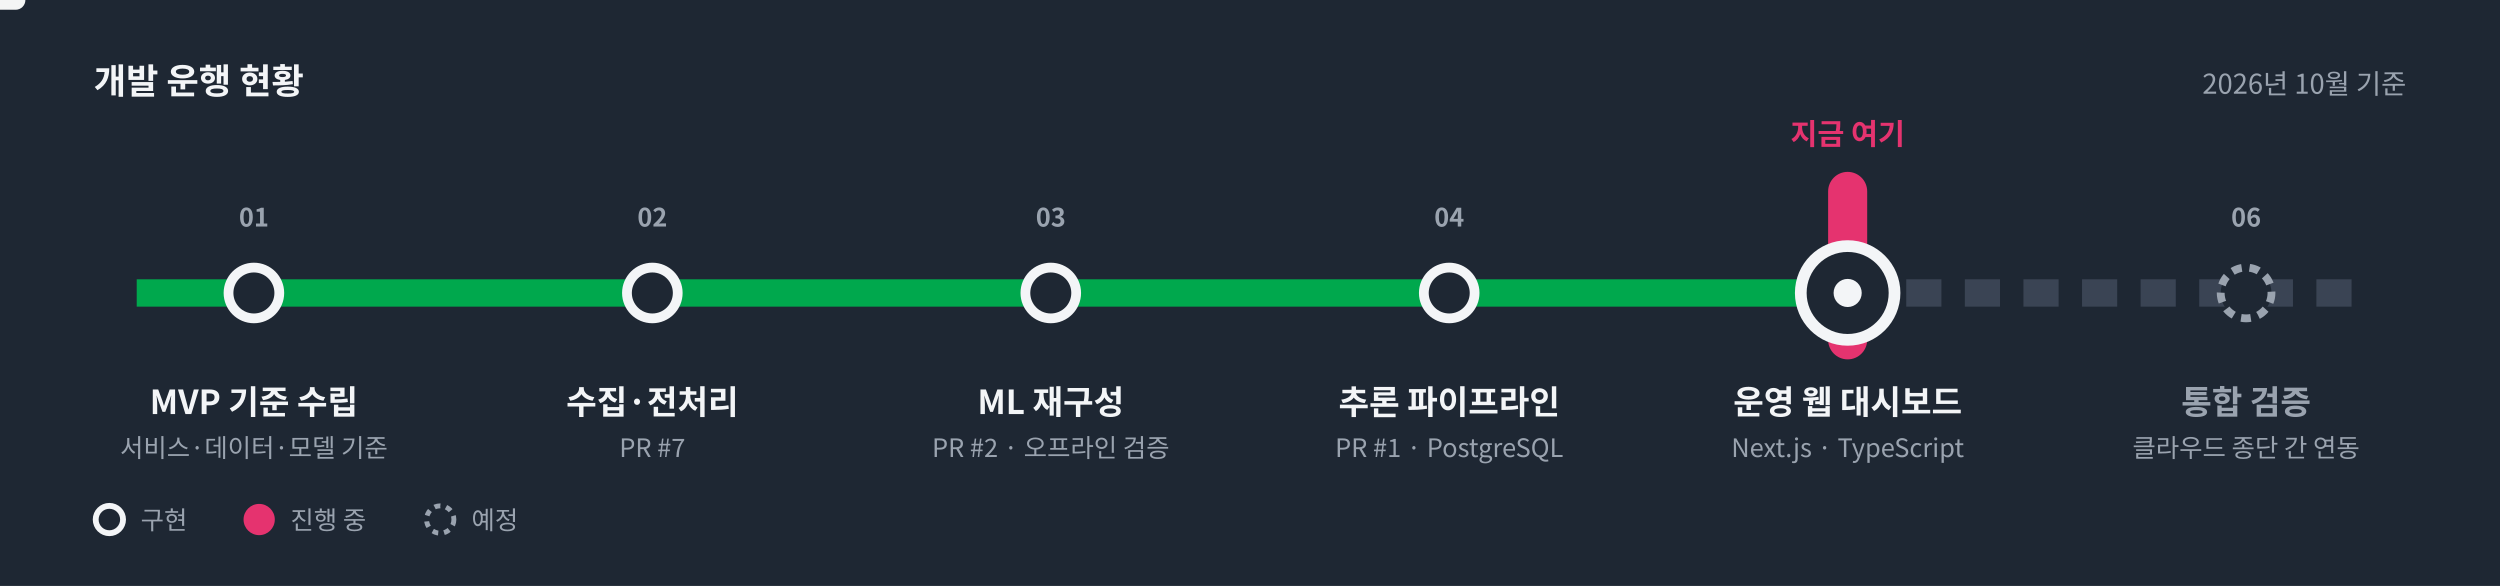
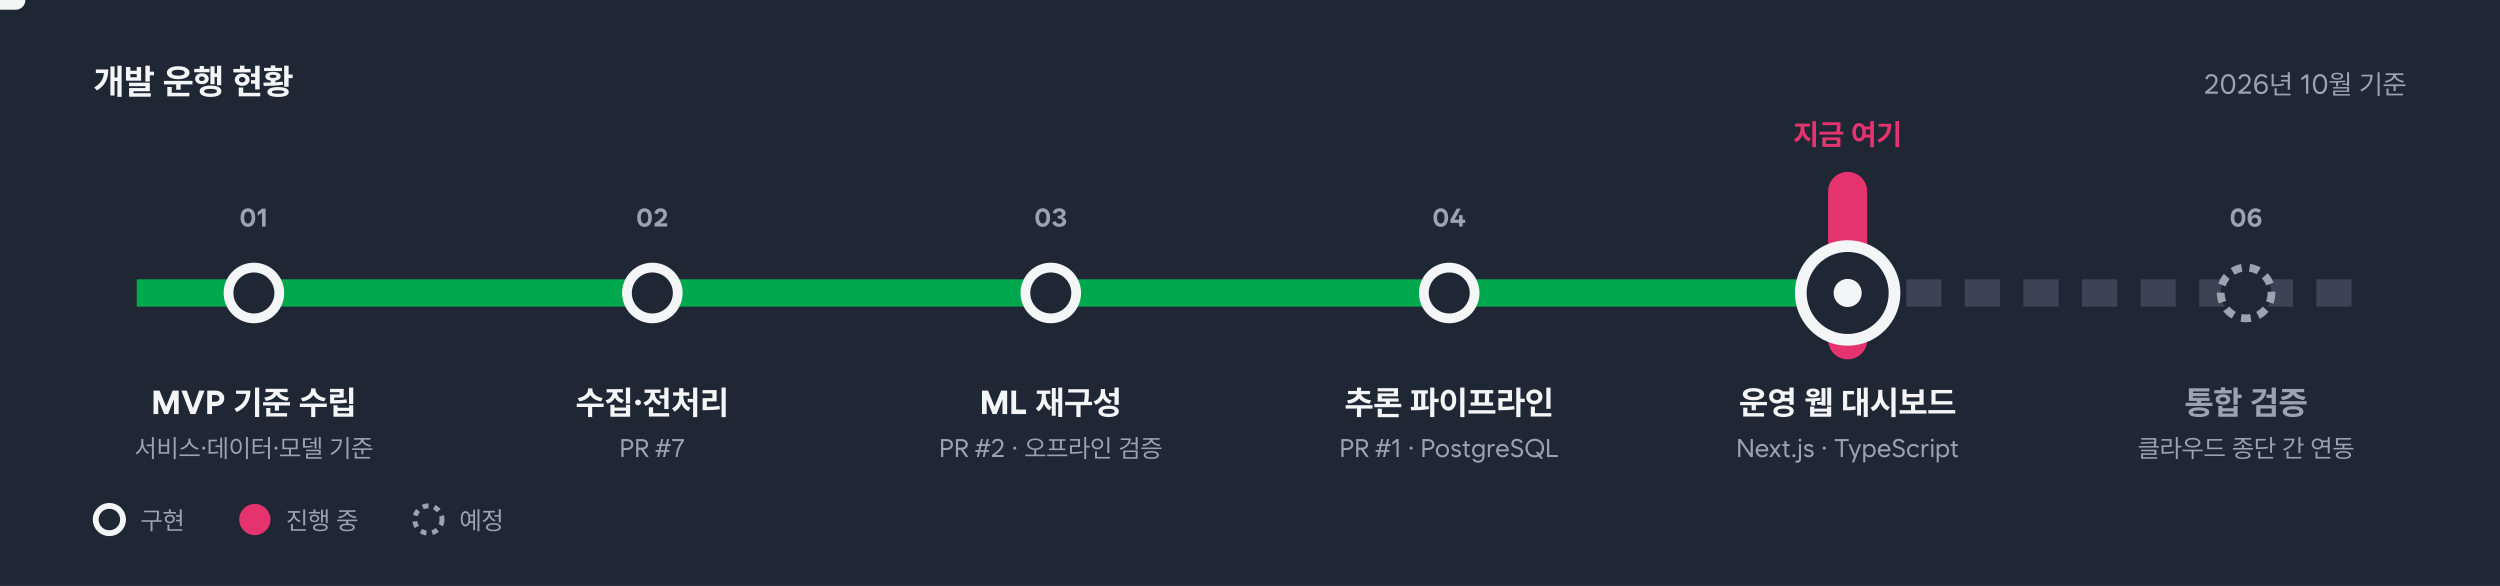
<svg xmlns="http://www.w3.org/2000/svg" width="1280" height="300" viewBox="0 0 1280 300" role="img" aria-label="개발 운행 현황: MVP 기준 수립(서비스·데이터·모델 기준), 수집·전처리(PR #7), ML 재구성(PR #2 · 오프라인 검증), 추론 파이프라인(PR #1 · PostgreSQL), 운영 웹 대시보드(Next.js · TypeScript), 통합 검증(클라우드 종단 간 연동)">
  <style>
    text { font-family: Pretendard, 'Pretendard Variable', 'Apple SD Gothic Neo', 'Malgun Gothic', 'Noto Sans KR', 'Noto Sans CJK KR', system-ui, sans-serif; }
    .b { font-weight: 700; }
    .xb { font-weight: 800; letter-spacing: -0.02em; }
    </style>
+   <defs>
+     <path id="gBd781" d="M1624 -1636H1378V-950H1212V-1590H970V104H1212V-742H1378V182H1624ZM846 -1414H122V-1206H592C559 -850 401 -586 30 -370L180 -192C694 -487 845 -901 846 -1414Z" />
+     <path id="gBd4877" d="M364 -1558H106V-760H988V-1558H732V-1340H364ZM364 -962V-1146H732V-962ZM1496 -1636H1238V-712H1496V-1074H1740V-1286H1496ZM1496 -642H286V-442H1242V-332H290V172H1552V-30H546V-146H1496Z" />
+     <path id="gBd7589" d="M1716 -750H54V-546H768V-232H1030V-546H1716ZM1534 -56H508V-394H248V152H1534ZM882 -1604C489 -1603 224 -1456 224 -1226C224 -994 489 -848 882 -848C1278 -848 1543 -994 1542 -1226C1543 -1456 1278 -1603 882 -1604ZM882 -1398C1117 -1398 1265 -1340 1264 -1226C1265 -1113 1117 -1054 882 -1054C650 -1054 501 -1113 502 -1226C501 -1340 650 -1398 882 -1398Z" />
+     <path id="gBd11386" d="M1618 -1636H1372V-1186H1232V-1602H990V-556H1232V-976H1372V-496H1618ZM938 -1450H618V-1618H364V-1450H44V-1250H938ZM492 -1190C264 -1191 97 -1060 98 -872C97 -684 264 -556 492 -556C724 -556 890 -684 890 -872C890 -1060 724 -1191 492 -1190ZM492 -1006C592 -1006 659 -958 660 -872C659 -787 591 -739 492 -740C395 -739 327 -787 328 -872C327 -958 395 -1006 492 -1006ZM996 -476C604 -477 365 -358 364 -146C365 64 603 184 996 184C1389 184 1628 64 1628 -146C1628 -358 1389 -477 996 -476ZM996 -284C1242 -284 1369 -240 1368 -146C1369 -53 1243 -9 996 -8C749 -9 622 -53 622 -146C622 -240 751 -284 996 -284Z" />
+     <path id="gBd11509" d="M1590 -1634H1328V-1182H1086V-978H1328V-794H1086V-588H1328V-248H1590ZM1068 -1446H706V-1640H446V-1446H58V-1242H1068ZM574 -1176C324 -1175 144 -1029 144 -818C144 -609 324 -461 574 -462C825 -461 1005 -609 1004 -818C1005 -1029 825 -1175 574 -1176ZM574 -978C683 -979 761 -920 762 -818C761 -717 684 -660 574 -660C465 -660 388 -717 388 -818C388 -920 465 -979 574 -978ZM1628 -56H634V-364H374V152H1628Z" />
+     <path id="gBd11610" d="M1508 -1634H1250V-408H1508V-908H1742V-1120H1508ZM896 -390C499 -389 271 -288 272 -102C271 86 499 186 896 186C1291 186 1519 86 1518 -102C1519 -288 1291 -389 896 -390ZM896 -202C1145 -203 1259 -172 1260 -102C1259 -31 1144 0 896 0C644 0 531 -31 530 -102C531 -172 643 -203 896 -202ZM32 -650 62 -456C384 -456 803 -461 1186 -528L1168 -702C1027 -684 879 -672 730 -664V-762C925 -788 1047 -879 1046 -1014C1047 -1176 870 -1274 600 -1274C330 -1274 153 -1176 154 -1014C153 -878 275 -788 472 -762V-656C317 -651 168 -650 32 -650ZM1122 -1506H730V-1650H472V-1506H78V-1320H1122ZM600 -1106C728 -1107 801 -1075 802 -1014C801 -951 728 -921 600 -920C473 -921 399 -951 400 -1014C399 -1075 473 -1107 600 -1106Z" />
+     <path id="gRr11951" d="M128 -164V0H1072V-164H410V-172C812 -473 1050 -750 1050 -1032C1050 -1306 846 -1476 582 -1476C374 -1476 204 -1370 128 -1120L296 -1072C350 -1250 448 -1312 582 -1312C754 -1312 874 -1210 874 -1032C874 -788 640 -514 128 -164Z" />
+     <path id="gRr11949" d="M640 28C970 28 1176 -262 1176 -724C1176 -1186 970 -1476 640 -1476C310 -1476 104 -1186 104 -724C104 -262 310 28 640 28ZM640 -136C420 -136 280 -364 280 -724C280 -1084 420 -1312 640 -1312C860 -1312 1000 -1084 1000 -724C1000 -364 860 -136 640 -136Z" />
+     <path id="gRr11955" d="M638 28C930 28 1136 -170 1136 -456C1136 -740 934 -940 674 -940C510 -940 371 -862 290 -734H282C293 -1121 466 -1312 682 -1312C790 -1312 898 -1264 964 -1162L1112 -1254C1016 -1394 860 -1476 682 -1476C352 -1476 104 -1196 104 -690C104 -250 294 28 638 28ZM638 -136C450 -136 316 -268 316 -456C316 -644 450 -776 638 -776C826 -776 960 -644 960 -456C960 -268 826 -136 638 -136Z" />
+     <path id="gRr2101" d="M1546 -1614H1386V-1380H874V-1254H1386V-1042H874V-914H1386V-298H1546ZM1592 -8H558V-412H400V122H1592ZM334 -1484H178V-564H310C567 -564 814 -576 1104 -630L1088 -762C816 -712 585 -697 334 -696Z" />
+     <path id="gRr11950" d="M120 -1192V-1002C233 -1061 349 -1138 460 -1226H468V0H640V-1448H468C348 -1344 234 -1260 120 -1192Z" />
+     <path id="gRr7621" d="M1536 -1614H1378V-768H1020V-664H1378V-568H1536ZM66 -944 86 -826C241 -825 399 -826 556 -832V-562H714V-838C895 -846 1073 -861 1244 -886L1234 -990C850 -946 399 -943 66 -944ZM1536 -502H338V-388H1382V-242H344V140H1598V24H498V-136H1536ZM646 -1580C377 -1579 203 -1479 204 -1312C203 -1148 377 -1047 646 -1048C911 -1047 1086 -1148 1086 -1312C1086 -1479 911 -1579 646 -1580ZM646 -1470C822 -1470 937 -1408 938 -1312C937 -1218 822 -1156 646 -1156C466 -1156 350 -1218 350 -1312C350 -1408 466 -1470 646 -1470Z" />
+     <path id="gRr1313" d="M1540 -1614H1384V162H1540ZM1014 -1424H176V-1294H854C820 -869 575 -527 96 -298L180 -172C776 -460 1013 -912 1014 -1424Z" />
+     <path id="gRr8177" d="M984 -1394V-1398H1546V-1528H220V-1398H782V-1394C781 -1176 484 -999 172 -958L230 -830C518 -873 787 -1016 884 -1226C978 -1016 1246 -873 1534 -830L1592 -958C1281 -999 983 -1176 984 -1394ZM1696 -700H70V-572H816V-208H972V-572H1696ZM1514 -8H436V-382H278V122H1514Z" />
+     <path id="gBd87" d="M130 0H420V-896H428L784 0H1028L1386 -896H1392V0H1682V-1448H1310L910 -458H902L502 -1448H130Z" />
+     <path id="gBd151" d="M596 0H908L1466 -1448H1136L760 -392H744L368 -1448H38Z" />
+     <path id="gBd115" d="M130 0H426V-490H626C956 -490 1182 -685 1182 -970C1182 -1253 956 -1448 626 -1448H130ZM426 -760V-1178H630C789 -1178 884 -1100 884 -970C884 -839 789 -760 630 -760Z" />
+     <path id="gBd1313" d="M1582 -1636H1324V182H1582ZM1036 -1448H156V-1244H774C733 -841 528 -553 58 -330L194 -124C845 -436 1037 -893 1036 -1448Z" />
+     <path id="gBd8177" d="M1564 -1560H204V-1354H702C669 -1209 484 -1059 126 -1020L220 -814C558 -854 786 -995 884 -1184C979 -994 1207 -854 1544 -814L1640 -1020C1283 -1059 1098 -1208 1066 -1354H1564ZM1714 -730H52V-524H776V-214H1034V-524H1714ZM1532 -56H504V-372H246V152H1532Z" />
+     <path id="gBd6409" d="M1022 -1498V-1584H748V-1498C748 -1283 533 -1046 116 -990L218 -782C536 -830 768 -978 886 -1176C1005 -979 1236 -830 1554 -782L1654 -990C1240 -1046 1023 -1285 1022 -1498ZM1716 -646H54V-436H750V184H1006V-436H1716Z" />
+     <path id="gBd4270" d="M1578 -1636H1318V-622H1578ZM990 -1554H144V-1348H734V-1208H148V-652H308C673 -653 918 -660 1192 -704L1162 -912C921 -871 704 -861 402 -858V-1014H990ZM614 -544H358V164H1578V-544H1322V-390H614ZM614 -44V-192H1322V-44Z" />
+     <path id="gRr6157" d="M696 -1140V-1462H538V-1140C538 -805 326 -467 72 -340L170 -214C372 -322 540 -549 618 -816C698 -563 864 -350 1066 -246L1160 -374C903 -494 696 -818 696 -1140ZM1546 -1616H1390V-1010H966V-880H1390V164H1546Z" />
+     <path id="gRr5429" d="M1536 -1616H1380V164H1536ZM332 -1464H174V-266H1018V-1464H860V-994H332ZM332 -396V-868H860V-396Z" />
+     <path id="gRr6549" d="M960 -1354V-1492H794V-1354C794 -1050 448 -781 142 -722L212 -590C480 -651 761 -842 878 -1102C993 -841 1275 -652 1542 -590L1614 -722C1307 -779 959 -1049 960 -1354ZM1698 -210H72V-78H1698Z" />
+     <path id="gRr12230" d="M256 -592C328 -592 380 -644 380 -716C380 -788 328 -840 256 -840C184 -840 132 -788 132 -716C132 -644 184 -592 256 -592Z" />
+     <path id="gRr2657" d="M1592 -1614H1442V162H1592ZM1230 -1574H1080V-936H692V-806H1080V70H1230ZM812 -1398H140V-268H254C536 -267 713 -275 918 -318L902 -450C712 -410 555 -401 294 -400V-1268H812Z" />
+     <path id="gRr7781" d="M1536 -1616H1380V164H1536ZM592 -1478C328 -1477 138 -1235 138 -860C138 -482 328 -240 592 -240C857 -240 1046 -482 1046 -860C1046 -1235 857 -1477 592 -1478ZM592 -1336C771 -1336 895 -1147 896 -860C895 -569 771 -380 592 -380C413 -380 290 -569 290 -860C290 -1147 413 -1336 592 -1336Z" />
+     <path id="gRr10273" d="M1546 -1616H1390V-944H1012V-814H1390V164H1546ZM984 -1454H156V-264H290C629 -264 852 -274 1110 -320L1094 -448C848 -403 642 -395 312 -396V-826H904V-954H312V-1322H984Z" />
+     <path id="gRr4505" d="M1698 -198H960V-632H1498V-1466H264V-632H802V-198H72V-66H1698ZM416 -1340H1344V-758H416Z" />
+     <path id="gRr2665" d="M1588 -1614H1438V-670H1588ZM1242 -1578H1094V-1220H728V-1096H1094V-686H1242ZM836 -1512H158V-760H272C546 -760 720 -764 936 -804L924 -932C724 -894 558 -887 314 -886V-1384H836ZM1588 -590H402V-464H1432V-296H406V138H1656V10H560V-178H1588Z" />
+     <path id="gBd11949" d="M680 28C1044 28 1272 -262 1272 -724C1272 -1186 1044 -1476 680 -1476C316 -1476 88 -1186 88 -724C88 -262 316 28 680 28ZM680 -246C492 -246 378 -426 378 -724C378 -1022 492 -1202 680 -1202C868 -1202 982 -1022 982 -724C982 -426 868 -246 680 -246Z" />
+     <path id="gBd11950" d="M110 -1184V-882C222 -939 339 -1022 454 -1114H460V0H750V-1448H460C341 -1340 225 -1254 110 -1184Z" />
+     <path id="gBd8386" d="M1130 -1538H128V-1334H500C486 -1129 349 -925 60 -842L188 -640C406 -706 555 -842 638 -1016C719 -856 864 -731 1072 -672L1198 -872C918 -951 781 -1142 768 -1334H1130ZM1578 -1636H1318V-648H1578ZM614 -570H360V164H1578V-570H1322V-404H614ZM614 -44V-204H1322V-44Z" />
+     <path id="gBd12230" d="M294 -540C397 -539 474 -614 476 -718C474 -818 397 -893 294 -894C188 -893 112 -818 114 -718C112 -614 188 -539 294 -540Z" />
+     <path id="gBd7925" d="M1590 -1634H1328V-1164H1038V-956H1328V-308H1590ZM1630 -56H638V-420H378V152H1630ZM742 -1284V-1306H1102V-1512H114V-1306H480V-1282C480 -1052 345 -814 44 -714L174 -510C389 -581 535 -727 616 -910C694 -744 831 -612 1032 -546L1160 -746C872 -843 742 -1066 742 -1284Z" />
+     <path id="gBd9097" d="M1592 -1638H1336V-938H1006V-728H1336V188H1592ZM736 -1070V-1136H1104V-1340H738V-1594H480V-1340H104V-1136H480V-1070C480 -795 339 -487 42 -352L182 -152C389 -245 533 -432 612 -652C691 -445 835 -271 1040 -184L1176 -382C881 -512 737 -807 736 -1070Z" />
+     <path id="gBd4253" d="M1580 -1638H1322V188H1580ZM1016 -1482H150V-1276H752V-984H152V-238H314C651 -237 919 -248 1218 -300L1192 -508C930 -464 693 -452 414 -450V-780H1016Z" />
+     <path id="gRr115" d="M142 0H318V-568H582C894 -568 1102 -744 1102 -1008C1102 -1272 894 -1448 582 -1448H142ZM318 -732V-1284H582C796 -1284 922 -1182 922 -1008C922 -836 796 -732 582 -732Z" />
+     <path id="gRr118" d="M142 0H318V-590H538L938 0H1146L736 -606C960 -652 1102 -807 1102 -1020C1102 -1276 894 -1448 582 -1448H142ZM318 -754V-1284H584C798 -1284 922 -1186 922 -1020C922 -854 798 -754 584 -754Z" />
+     <path id="gRr12219" d="M126 0H286L382 -416H694L598 0H758L854 -416H1110V-560H888L964 -888H1218V-1032H996L1092 -1448H932L836 -1032H524L620 -1448H460L364 -1032H108V-888H332L256 -560H0V-416H222ZM406 -552 486 -896H814L734 -552Z" />
+     <path id="gRr11956" d="M120 -1284H858V-1276C580 -896 428 -475 392 0H556C596 -486 764 -908 1072 -1284V-1448H120Z" />
+     <path id="gBd11951" d="M124 -258V0H1148V-262H578V-270C943 -513 1127 -752 1128 -1000C1127 -1268 931 -1476 618 -1476C372 -1476 184 -1349 112 -1076L392 -1008C433 -1162 515 -1212 618 -1212C751 -1212 837 -1125 838 -992C837 -783 620 -560 124 -258Z" />
+     <path id="gBd78" d="M130 0H1040V-278H426V-1448H130Z" />
+     <path id="gBd7837" d="M1642 -1636H1396V-938H1244V-1608H1002V102H1244V-728H1396V182H1642ZM632 -1190V-1244H912V-1452H76V-1244H382V-1190C383 -840 292 -519 18 -362L174 -164C347 -267 454 -440 516 -654C580 -468 689 -319 854 -230L1002 -426C726 -570 632 -876 632 -1190Z" />
+     <path id="gBd1117" d="M1518 -1532H244V-1326H1264C1264 -1167 1260 -987 1214 -754H54V-546H746V184H1006V-546H1716V-754H1472C1518 -1011 1518 -1199 1518 -1370Z" />
+     <path id="gBd6178" d="M744 -1390V-1542H482V-1378C481 -1120 343 -880 36 -782L172 -572C391 -646 538 -795 620 -982C698 -816 833 -693 1022 -628L1156 -830C867 -924 744 -1147 744 -1390ZM1590 -1636H1328V-1304H992V-1094H1328V-570H1590ZM968 -524C579 -524 339 -393 338 -170C339 54 579 184 968 184C1354 184 1595 54 1596 -170C1595 -393 1354 -524 968 -524ZM968 -322C1209 -323 1338 -273 1338 -170C1338 -66 1208 -15 968 -16C727 -15 597 -66 596 -170C597 -273 726 -323 968 -322Z" />
+     <path id="gRr7445" d="M880 -1498C504 -1497 230 -1313 230 -1034C230 -771 467 -595 802 -572V-198H72V-66H1698V-198H960V-574C1297 -596 1531 -771 1532 -1034C1531 -1313 1259 -1497 880 -1498ZM880 -1370C1168 -1370 1379 -1235 1380 -1034C1379 -830 1168 -695 880 -696C594 -695 382 -830 382 -1034C382 -1235 594 -1370 880 -1370Z" />
+     <path id="gRr11253" d="M1698 -200H72V-68H1698ZM1544 -1436H216V-1306H496V-686H220V-558H1542V-686H1262V-1306H1544ZM654 -686V-1306H1106V-686Z" />
+     <path id="gRr3693" d="M1450 -1616H1292V164H1450V-774H1744V-908H1450ZM950 -1448H140V-1320H794V-944H146V-266H286C635 -265 869 -279 1148 -330L1134 -460C863 -410 631 -398 300 -398V-816H950Z" />
+     <path id="gRr7785" d="M1540 -1612H1382V-316H1540ZM1596 -8H548V-448H392V122H1596ZM580 -1490C312 -1489 112 -1308 112 -1054C112 -797 312 -615 580 -616C845 -615 1046 -797 1046 -1054C1046 -1308 845 -1489 580 -1490ZM580 -1354C758 -1353 893 -1228 894 -1054C893 -878 758 -755 580 -756C401 -755 266 -878 266 -1054C266 -1228 401 -1353 580 -1354Z" />
+     <path id="gRr881" d="M990 -1500H184V-1372H822C789 -1068 518 -833 92 -714L158 -590C670 -734 990 -1054 990 -1500ZM1546 -1614H1386V-1156H992V-1026H1386V-600H1546ZM1546 -526H390V136H1546ZM546 -398H1390V8H546Z" />
+     <path id="gRr8334" d="M1692 -768H72V-640H1692ZM880 -484C498 -484 266 -366 266 -162C266 42 498 158 880 158C1262 158 1493 42 1494 -162C1493 -366 1262 -484 880 -484ZM880 -360C1164 -359 1334 -286 1334 -162C1334 -39 1164 33 880 32C596 33 425 -39 426 -162C425 -286 596 -359 880 -360ZM1546 -1524H220V-1396H782C775 -1194 476 -1038 164 -1004L220 -878C512 -914 786 -1044 884 -1244C979 -1044 1252 -914 1544 -878L1600 -1004C1287 -1038 989 -1194 984 -1396H1546Z" />
+     <path id="gBd11952" d="M652 28C976 28 1212 -148 1212 -396C1212 -570 1095 -696 892 -756V-762C1066 -818 1163 -928 1164 -1082C1163 -1312 948 -1476 650 -1476C393 -1476 202 -1355 120 -1128L396 -1044C436 -1160 523 -1222 644 -1222C777 -1222 868 -1147 868 -1044C868 -932 760 -867 580 -868H532V-650H580C787 -649 914 -570 914 -438C914 -316 804 -226 646 -226C508 -226 409 -296 358 -432L84 -346C171 -106 369 28 652 28Z" />
+     <path id="gBd9349" d="M1716 -546H54V-336H752V186H1010V-336H1716ZM1562 -1428H1010V-1632H752V-1428H204V-1224H748C717 -1064 517 -888 138 -844L228 -640C540 -677 764 -802 882 -970C1001 -803 1224 -676 1534 -640L1624 -844C1250 -888 1047 -1067 1016 -1224H1562Z" />
+     <path id="gBd3921" d="M1716 -630H1014V-768H1548V-964H514V-1092H1514V-1598H258V-1400H1258V-1276H260V-768H756V-630H54V-424H1716ZM1556 -10H520V-332H262V194H1556Z" />
+     <path id="gBd10749" d="M1092 -1468H78V-1262H236V-446L28 -444L56 -232C365 -233 788 -239 1160 -306L1146 -494C1077 -485 1005 -478 932 -472V-1262H1092ZM1490 -1636H1232V184H1490V-734H1758V-946H1490ZM486 -450V-1262H680V-456Z" />
+     <path id="gBd7781" d="M1576 -1638H1316V188H1576ZM588 -1510C310 -1510 106 -1258 106 -862C106 -463 310 -210 588 -210C866 -210 1069 -463 1070 -862C1069 -1258 866 -1510 588 -1510ZM588 -1276C727 -1275 821 -1130 820 -862C821 -590 727 -444 588 -444C448 -444 354 -590 354 -862C354 -1130 448 -1275 588 -1276Z" />
+     <path id="gBd11253" d="M1716 -240H54V-28H1716ZM1580 -1480H182V-1272H434V-724H190V-518H1574V-724H1328V-1272H1580ZM692 -724V-1272H1070V-724Z" />
+     <path id="gBd3693" d="M1492 -1638H1234V188H1492V-736H1758V-950H1492ZM970 -1482H124V-1276H714V-984H128V-236H282C608 -236 856 -247 1132 -296L1108 -504C868 -463 649 -451 384 -450V-780H970Z" />
+     <path id="gBd7785" d="M1578 -1634H1318V-326H1578ZM1626 -56H616V-458H358V152H1626ZM580 -1520C297 -1520 80 -1327 80 -1058C80 -792 297 -597 580 -596C860 -597 1078 -792 1078 -1058C1078 -1327 860 -1520 580 -1520ZM580 -1296C719 -1297 825 -1209 824 -1058C825 -911 719 -823 580 -822C440 -823 333 -911 334 -1058C333 -1209 440 -1297 580 -1296Z" />
+     <path id="gRr309" d="M616 28C918 28 1146 -206 1146 -516C1146 -826 918 -1060 616 -1060C314 -1060 86 -826 86 -516C86 -206 314 28 616 28ZM616 -132C406 -132 258 -290 258 -516C258 -742 406 -900 616 -900C826 -900 974 -742 974 -516C974 -290 826 -132 616 -132Z" />
+     <path id="gRr334" d="M486 28C724 28 886 -102 886 -294C886 -454 778 -552 534 -612L478 -626C336 -662 294 -692 294 -756C294 -842 372 -900 486 -900C584 -900 666 -856 724 -774L864 -866C782 -988 640 -1060 486 -1060C278 -1060 122 -930 122 -756C122 -616 224 -524 438 -470L494 -456C660 -414 714 -374 714 -294C714 -192 630 -132 486 -132C370 -132 290 -172 222 -264L86 -168C184 -38 318 28 486 28Z" />
+     <path id="gRr342" d="M70 -892H246V-294C246 -96 360 28 542 28C594 28 638 18 670 6V-152C634 -142 598 -136 566 -136C462 -136 414 -188 414 -300V-892H670V-1032H414V-1288H246V-1032H70Z" />
+     <path id="gRr249" d="M594 -164C396 -164 258 -318 258 -532C258 -746 396 -900 594 -900C790 -900 930 -748 930 -532C930 -316 790 -164 594 -164ZM574 460C892 460 1090 254 1090 -104V-1032H922V-876H914C845 -996 730 -1060 578 -1060C292 -1060 86 -832 86 -532C86 -232 292 -4 578 -4C730 -4 845 -68 914 -188H922V-104C922 162 800 300 574 300C432 300 336 246 248 112L108 200C220 374 370 460 574 460Z" />
+     <path id="gRr327" d="M134 0H302V-516C302 -752 404 -890 576 -890C612 -890 650 -884 688 -872V-1038C654 -1052 618 -1060 580 -1060C463 -1060 361 -984 310 -872H302V-1032H134Z" />
+     <path id="gRr232" d="M624 28C836 28 993 -80 1072 -246L924 -310C872 -199 770 -132 628 -132C431 -132 285 -260 262 -458H1104L1106 -516C1106 -826 900 -1060 604 -1060C308 -1060 86 -826 86 -516C86 -206 314 28 624 28ZM270 -622C307 -790 434 -900 604 -900C782 -900 910 -779 922 -622Z" />
+     <path id="gRr124" d="M594 28C894 28 1094 -144 1094 -404C1094 -618 962 -746 654 -832L582 -852C392 -904 326 -960 326 -1070C326 -1212 434 -1308 594 -1308C726 -1308 840 -1242 920 -1118L1072 -1206C966 -1376 790 -1476 594 -1476C334 -1476 146 -1304 146 -1070C146 -882 266 -764 534 -690L606 -670C834 -606 914 -536 914 -404C914 -240 792 -140 594 -140C444 -140 342 -198 242 -340L94 -246C220 -60 378 28 594 28Z" />
+     <path id="gRr117" d="M846 28C966 28 1079 2 1178 -44L1310 144H1518L1322 -134C1493 -269 1598 -480 1598 -724C1598 -1152 1274 -1476 846 -1476C418 -1476 94 -1152 94 -724C94 -296 418 28 846 28ZM846 -140C510 -140 274 -382 274 -724C274 -1066 510 -1308 846 -1308C1182 -1308 1418 -1066 1418 -724C1418 -535 1346 -376 1226 -274L1118 -424H910L1080 -184C1009 -155 931 -140 846 -140Z" />
+     <path id="gRr78" d="M142 0H1006V-164H318V-1448H142Z" />
+     <path id="gBd11953" d="M96 -290H794V0H1076V-290H1288V-556H1076V-920H794V-556H426V-568L928 -1448H606L96 -556Z" />
+     <path id="gBd8369" d="M760 -1144V-1250H1142V-1462H112V-1250H498V-1144C497 -836 344 -499 38 -362L186 -158C402 -256 552 -456 634 -696C715 -476 863 -295 1074 -204L1216 -408C911 -535 760 -849 760 -1144ZM1576 -1636H1316V184H1576Z" />
+     <path id="gBd1273" d="M1520 -1556H258V-1350H1266C1265 -1222 1260 -1082 1220 -900H54V-696H1716V-900H1478C1521 -1108 1521 -1263 1520 -1410ZM1514 -502H250V164H1514ZM502 -302H1260V-40H502Z" />
+     <path id="gBd7389" d="M554 -1510C281 -1510 82 -1258 82 -862C82 -463 281 -210 554 -210C729 -210 873 -313 956 -490H1334V188H1592V-1638H1334V-1264H940C855 -1420 718 -1510 554 -1510ZM554 -1276C692 -1275 784 -1130 784 -862C784 -590 692 -444 554 -444C420 -444 327 -590 326 -862C327 -1130 420 -1275 554 -1276ZM1010 -1056H1334V-700H1016C1024 -751 1028 -805 1028 -862C1028 -931 1022 -996 1010 -1056Z" />
+     <path id="gBd7410" d="M560 -1540C285 -1540 75 -1353 76 -1094C75 -836 285 -649 560 -650C703 -649 829 -700 918 -786H1328V-570H1590V-1636H1328V-1398H922C834 -1487 706 -1540 560 -1540ZM560 -1322C698 -1321 798 -1237 798 -1094C798 -952 698 -867 560 -866C423 -867 320 -952 320 -1094C320 -1237 423 -1321 560 -1322ZM968 -532C581 -533 339 -400 338 -176C339 52 581 184 968 184C1353 184 1595 52 1596 -176C1595 -400 1353 -533 968 -532ZM968 -332C1210 -333 1341 -282 1340 -176C1341 -67 1210 -15 968 -16C724 -15 594 -67 594 -176C594 -282 724 -333 968 -332ZM1034 -994C1040 -1026 1044 -1059 1044 -1094C1044 -1128 1040 -1161 1034 -1192H1328V-994Z" />
+     <path id="gBd7658" d="M1640 -1636H1394V-516H1640ZM1288 -1604H1044V-746H772V-576H1044V-520H1288ZM40 -962 66 -770C159 -770 277 -770 404 -776V-526H650V-792C766 -802 882 -817 988 -840L970 -1012C676 -966 272 -962 40 -962ZM594 -458H338V164H1640V-458H1384V-338H594ZM594 -36V-146H1384V-36ZM520 -1576C278 -1576 117 -1468 118 -1304C117 -1138 278 -1031 520 -1030C759 -1031 921 -1138 922 -1304C921 -1468 759 -1576 520 -1576ZM520 -1398C624 -1399 690 -1367 690 -1304C690 -1238 624 -1208 520 -1208C414 -1208 348 -1238 348 -1304C348 -1367 414 -1399 520 -1398Z" />
+     <path id="gBd2545" d="M1630 -1636H1382V-936H1212V-1604H972V96H1212V-726H1382V182H1630ZM784 -1426H104V-228H234C469 -228 665 -234 888 -276L868 -486C693 -455 533 -444 360 -442V-1218H784Z" />
+     <path id="gBd6605" d="M762 -1230V-1496H502V-1230C502 -877 348 -526 30 -388L184 -176C406 -278 555 -475 638 -720C719 -494 862 -312 1072 -216L1222 -426C914 -558 762 -888 762 -1230ZM1576 -1638H1316V188H1576Z" />
+     <path id="gBd5093" d="M1716 -238H1012V-574H1536V-1522H1278V-1240H486V-1522H230V-574H754V-238H54V-28H1716ZM486 -780V-1036H1278V-780Z" />
+     <path id="gBd3021" d="M1538 -796H504V-1278H1524V-1486H248V-590H1538ZM1716 -246H54V-36H1716Z" />
+     <path id="gRr91" d="M142 0H318V-1178H326L1126 0H1326V-1448H1150V-278H1142L348 -1448H142Z" />
+     <path id="gRr371" d="M38 0H240L502 -382H510L772 0H974L614 -516L974 -1032H772L510 -652H502L240 -1032H38L396 -516Z" />
+     <path id="gRr12204" d="M256 16C328 16 380 -36 380 -108C380 -180 328 -232 256 -232C184 -232 132 -180 132 -108C132 -36 184 16 256 16Z" />
+     <path id="gRr277" d="M30 460C216 460 334 336 334 138V-1032H166V132C166 242 114 296 6 296C-30 296 -70 290 -114 276V434C-76 448 -28 460 30 460ZM250 -1248C314 -1248 362 -1296 362 -1360C362 -1424 314 -1472 250 -1472C186 -1472 138 -1424 138 -1360C138 -1296 186 -1248 250 -1248Z" />
+     <path id="gRr131" d="M86 -1284H558V0H734V-1284H1206V-1448H86Z" />
+     <path id="gRr372" d="M476 0 310 432H492L1054 -1032H876L570 -212H562L220 -1032H38Z" />
+     <path id="gRr324" d="M134 432H302V-162H310C379 -39 494 28 646 28C932 28 1138 -206 1138 -516C1138 -826 932 -1060 646 -1060C494 -1060 379 -993 310 -870H302V-1032H134ZM630 -132C434 -132 294 -290 294 -516C294 -742 434 -900 630 -900C828 -900 966 -740 966 -516C966 -292 828 -132 630 -132Z" />
+     <path id="gRr219" d="M620 28C811 28 965 -63 1050 -212L902 -288C846 -189 748 -132 620 -132C406 -132 258 -290 258 -516C258 -742 406 -900 620 -900C748 -900 846 -843 902 -744L1050 -820C965 -969 811 -1060 620 -1060C314 -1060 86 -826 86 -516C86 -206 314 28 620 28Z" />
+     <path id="gRr263" d="M134 0H302V-1032H134ZM218 -1248C282 -1248 330 -1296 330 -1360C330 -1424 282 -1472 218 -1472C154 -1472 106 -1424 106 -1360C106 -1296 154 -1248 218 -1248Z" />
+     <path id="gBd10406" d="M1712 -700H1010V-810H1536V-1008H514V-1108H1480V-1298H514V-1394H1522V-1590H258V-810H752V-700H52V-496H1712ZM880 -414C476 -413 242 -308 242 -114C242 78 476 184 880 184C1283 184 1516 78 1516 -114C1516 -308 1283 -413 880 -414ZM880 -224C1136 -224 1257 -191 1256 -114C1257 -38 1137 -6 880 -6C621 -6 502 -38 502 -114C502 -191 622 -224 880 -224Z" />
+     <path id="gBd11354" d="M1496 -1636H1238V-572H1496V-986H1742V-1200H1496ZM560 -500H304V164H1496V-500H1242V-362H560ZM560 -38V-166H1242V-38ZM1134 -1478H724V-1650H464V-1478H54V-1274H1134ZM594 -1224C328 -1224 143 -1096 142 -902C143 -709 327 -581 594 -580C860 -581 1045 -709 1046 -902C1045 -1096 859 -1224 594 -1224ZM594 -1036C715 -1036 797 -988 798 -902C797 -815 715 -768 594 -768C473 -768 390 -815 390 -902C390 -988 473 -1036 594 -1036Z" />
+     <path id="gBd881" d="M998 -1532H162V-1328H722C680 -1083 459 -885 62 -778L162 -578C699 -724 999 -1053 998 -1532ZM1590 -1636H1328V-1204H1008V-996H1328V-618H1590ZM1590 -546H378V164H1590ZM634 -340H1334V-40H634Z" />
+     <path id="gBd8334" d="M1714 -796H52V-592H1714ZM880 -490C483 -490 242 -367 242 -152C242 61 483 184 880 184C1276 184 1516 61 1516 -152C1516 -367 1276 -490 880 -490ZM880 -290C1128 -291 1255 -246 1254 -152C1255 -60 1128 -15 880 -16C631 -15 503 -60 504 -152C503 -246 631 -291 880 -290ZM1564 -1552H204V-1348H696C653 -1222 469 -1098 124 -1068L214 -866C558 -897 787 -1027 884 -1204C979 -1026 1207 -897 1552 -866L1642 -1068C1295 -1098 1113 -1221 1070 -1348H1564Z" />
+     <path id="gRr10085" d="M1486 -1530H280V-1402H1332V-1396C1332 -1343 1331 -1288 1330 -1230L234 -1194L256 -1070L1322 -1116C1314 -1046 1303 -971 1286 -886H74V-760H1692V-886H1444C1485 -1097 1485 -1257 1486 -1396ZM1500 -588H262V-464H1344V-296H266V138H1562V12H422V-176H1500Z" />
+     <path id="gRr7585" d="M1696 -596H70V-466H800V162H956V-466H1696ZM880 -1544C507 -1543 254 -1392 254 -1154C254 -916 507 -765 880 -766C1252 -765 1505 -916 1506 -1154C1505 -1392 1253 -1543 880 -1544ZM880 -1416C1156 -1416 1344 -1313 1344 -1154C1344 -994 1155 -893 880 -894C603 -893 415 -994 416 -1154C415 -1313 602 -1416 880 -1416Z" />
+     <path id="gRr3021" d="M1508 -762H436V-1320H1490V-1450H280V-632H1508ZM1698 -212H72V-80H1698Z" />
+     <path id="gRr8054" d="M958 -984H802V-728H72V-600H1692V-728H958ZM880 -454C496 -453 266 -343 266 -148C266 49 495 158 880 158C1264 158 1493 49 1494 -148C1493 -343 1263 -453 880 -454ZM880 -330C1165 -330 1334 -264 1334 -148C1334 -30 1167 36 880 36C594 36 425 -30 426 -148C425 -264 595 -330 880 -330ZM1546 -1532H220V-1404H782C769 -1207 473 -1052 162 -1022L220 -896C513 -931 786 -1060 884 -1258C979 -1060 1252 -931 1544 -896L1602 -1022C1291 -1052 995 -1208 984 -1404H1546Z" />
+     <path id="gRr2521" d="M1462 -1616H1304V-330H1462V-954H1730V-1084H1462ZM948 -1462H156V-644H294C676 -643 884 -656 1130 -706L1112 -834C872 -787 671 -775 312 -776V-1332H948ZM1544 -8H506V-458H348V122H1544Z" />
+     <path id="gRr757" d="M1462 -1614H1304V-316H1462V-942H1728V-1074H1462ZM982 -1478H148V-1348H812C779 -1031 500 -780 74 -648L142 -520C654 -681 981 -1020 982 -1478ZM1542 -8H504V-448H346V122H1542Z" />
+     <path id="gRr7393" d="M1546 -1612H1386V-1336H926C842 -1438 712 -1500 560 -1500C295 -1500 99 -1316 100 -1056C99 -796 295 -613 560 -614C714 -613 845 -676 928 -780H1386V-300H1546ZM1594 -8H560V-436H402V122H1594ZM560 -1362C738 -1361 870 -1234 870 -1056C870 -878 738 -751 560 -752C382 -751 249 -878 250 -1056C249 -1234 382 -1361 560 -1362ZM996 -1206H1386V-910H998C1012 -955 1020 -1004 1020 -1056C1020 -1110 1012 -1160 996 -1206Z" />
+     <path id="gRr2762" d="M1694 -738H960V-944H1502V-1072H434V-1406H1490V-1534H278V-944H804V-738H72V-610H1694ZM880 -480C498 -479 266 -363 266 -160C266 45 498 160 880 160C1262 160 1493 45 1494 -160C1493 -363 1262 -479 880 -480ZM880 -356C1164 -356 1334 -284 1334 -160C1334 -35 1164 37 880 36C596 37 425 -35 426 -160C425 -284 596 -356 880 -356Z" />
+     <path id="gBd11955" d="M670 28C979 28 1212 -186 1212 -478C1212 -747 1015 -954 758 -954C605 -954 474 -882 394 -766H386C394 -1051 536 -1202 728 -1202C821 -1202 909 -1166 970 -1092L1176 -1284C1068 -1405 905 -1476 728 -1476C358 -1476 88 -1175 88 -696C88 -262 311 28 670 28ZM670 -226C523 -226 418 -328 418 -474C418 -618 523 -720 670 -720C817 -720 922 -618 922 -474C922 -328 817 -226 670 -226Z" />
+     <path id="gRr1117" d="M1476 -1500H276V-1372H1322V-1346C1322 -1178 1322 -989 1268 -736H72V-606H800V164H958V-606H1692V-736H1428C1476 -992 1476 -1177 1476 -1346Z" />
+     <path id="gRr11509" d="M1546 -1612H1386V-1140H1078V-1012H1386V-768H1078V-640H1386V-258H1546ZM1080 -1396H662V-1616H506V-1396H74V-1268H1080ZM582 -1168C343 -1168 177 -1032 178 -830C177 -627 343 -490 582 -490C821 -490 986 -627 986 -830C986 -1032 821 -1168 582 -1168ZM582 -1046C733 -1045 838 -957 838 -830C838 -702 734 -615 582 -616C430 -615 326 -702 326 -830C326 -957 430 -1045 582 -1046ZM1588 -8H552V-376H394V122H1588Z" />
+     <path id="gRr8373" d="M712 -1236V-1338H1122V-1468H138V-1338H552V-1236C552 -983 365 -752 98 -658L178 -534C391 -610 557 -771 636 -974C716 -786 880 -639 1086 -570L1168 -692C903 -779 712 -995 712 -1236ZM1540 -1612H1382V-312H1540ZM1596 -8H548V-434H392V122H1596Z" />
+     <path id="gRr11386" d="M1582 -1614H1432V-1130H1196V-1580H1046V-554H1196V-1000H1432V-492H1582ZM974 -1402H598V-1602H442V-1402H62V-1274H974ZM520 -1182C295 -1182 138 -1061 138 -878C138 -693 295 -574 520 -574C744 -574 901 -693 902 -878C901 -1061 744 -1182 520 -1182ZM520 -1064C662 -1064 759 -989 760 -878C759 -765 661 -692 520 -692C377 -692 279 -765 280 -878C279 -989 377 -1064 520 -1064ZM994 -458C620 -458 396 -347 396 -150C396 46 619 158 994 158C1367 158 1591 46 1592 -150C1591 -347 1367 -458 994 -458ZM994 -336C1268 -336 1435 -269 1436 -150C1435 -32 1270 37 994 36C717 37 551 -32 552 -150C551 -269 718 -336 994 -336Z" />
+     <path id="gRr8194" d="M1692 -782H72V-654H802V-464C466 -449 266 -340 266 -154C266 45 496 158 880 158C1263 158 1493 45 1494 -154C1493 -340 1295 -449 960 -464V-654H1692ZM880 -342C1162 -342 1334 -274 1334 -154C1334 -33 1164 36 880 36C596 36 425 -33 426 -154C425 -274 597 -342 880 -342ZM1546 -1532H220V-1404H782C769 -1205 473 -1050 164 -1018L220 -892C512 -929 786 -1059 884 -1258C979 -1059 1252 -929 1544 -892L1600 -1018C1290 -1050 995 -1206 984 -1404H1546Z" />
+     <path id="gRr7417" d="M1594 -1614H1442V162H1594ZM1242 -1578H1092V-1184H808C744 -1362 627 -1466 474 -1466C244 -1466 94 -1226 94 -848C94 -468 244 -231 474 -232C628 -231 746 -334 808 -514H1092V72H1242ZM474 -1318C621 -1318 714 -1137 714 -848C714 -560 621 -377 474 -378C330 -377 238 -560 238 -848C238 -1137 330 -1318 474 -1318ZM842 -1054H1092V-644H842C852 -706 858 -774 858 -848C858 -922 852 -991 842 -1054Z" />
+     <path id="gRr7942" d="M1546 -1614H1386V-1154H1028V-1022H1386V-556H1546ZM956 -502C586 -501 359 -378 360 -170C359 39 586 160 956 160C1324 160 1552 39 1552 -170C1552 -378 1324 -501 956 -502ZM956 -378C1228 -377 1396 -300 1396 -170C1396 -41 1229 37 956 36C682 37 515 -41 516 -170C515 -300 682 -377 956 -378ZM690 -1292V-1354H1086V-1484H130V-1354H532V-1290C532 -1034 343 -795 80 -700L160 -574C373 -654 538 -819 616 -1028C692 -844 846 -696 1046 -624L1128 -748C868 -838 689 -1061 690 -1292Z" />
+   </defs>
  <rect width="1280" height="300" fill="#1E2733" />
-   <text x="48" y="48" font-size="18" fill="#F3F5F7" text-anchor="start" class="b">개발 운행 현황</text>
-   <text x="1232" y="48" font-size="14" fill="#9AA3AF" text-anchor="end">2026년 10월 기준</text>
+   <g fill="#F3F5F7">
+     <g transform="translate(48.00 48) scale(0.00879)">
+       <use href="#gBd781" x="0" />
+       <use href="#gBd4877" x="1770" />
+       <use href="#gBd7589" x="4036" />
+       <use href="#gBd11386" x="5806" />
+       <use href="#gBd11509" x="8072" />
+       <use href="#gBd11610" x="9842" />
+     </g>
+   </g>
+   <g fill="#9AA3AF">
+     <g transform="translate(1128.20 48) scale(0.00684)">
+       <use href="#gRr11951" x="0" />
+       <use href="#gRr11949" x="1200" />
+       <use href="#gRr11951" x="2480" />
+       <use href="#gRr11955" x="3680" />
+       <use href="#gRr2101" x="4920" />
+       <use href="#gRr11950" x="7202" />
+       <use href="#gRr11949" x="8082" />
+       <use href="#gRr7621" x="9362" />
+       <use href="#gRr1313" x="11644" />
+       <use href="#gRr8177" x="13414" />
+     </g>
+   </g>
  <path d="M 70 150 H 946" stroke="#00A84D" stroke-width="14" />
  <path d="M 946 150 H 1210" stroke="#3A4454" stroke-width="14" stroke-dasharray="18 12" />
  <g class="train">
    <rect x="-13" y="-5" width="26" height="10" rx="5" fill="#FFFFFF" opacity="0.95" />
    <animateMotion dur="6s" begin="0s" repeatCount="indefinite" rotate="auto" path="M 70 150 H 946" />
  </g>
  <circle cx="130" cy="150" r="13" fill="#1E2733" stroke="#F3F5F7" stroke-width="5" />
-   <text x="130" y="212" font-size="17" fill="#F3F5F7" text-anchor="middle" class="b">MVP 기준 수립</text>
-   <text x="130" y="234" font-size="13" fill="#9AA3AF" text-anchor="middle">서비스·데이터·모델 기준</text>
-   <text x="130" y="116" font-size="13" fill="#9AA3AF" text-anchor="middle" class="b">01</text>
+   <g fill="#F3F5F7">
+     <g transform="translate(77.53 212) scale(0.0083)">
+       <use href="#gBd87" x="0" />
+       <use href="#gBd151" x="1810" />
+       <use href="#gBd115" x="3312" />
+       <use href="#gBd1313" x="5066" />
+       <use href="#gBd8177" x="6836" />
+       <use href="#gBd6409" x="9102" />
+       <use href="#gBd4270" x="10872" />
+     </g>
+   </g>
+   <g fill="#9AA3AF">
+     <g transform="translate(68.95 234) scale(0.00635)">
+       <use href="#gRr6157" x="0" />
+       <use href="#gRr5429" x="1770" />
+       <use href="#gRr6549" x="3540" />
+       <use href="#gRr12230" x="5310" />
+       <use href="#gRr2657" x="5822" />
+       <use href="#gRr7781" x="7592" />
+       <use href="#gRr10273" x="9362" />
+       <use href="#gRr12230" x="11132" />
+       <use href="#gRr4505" x="11644" />
+       <use href="#gRr2665" x="13414" />
+       <use href="#gRr1313" x="15696" />
+       <use href="#gRr8177" x="17466" />
+     </g>
+   </g>
+   <g fill="#9AA3AF">
+     <g transform="translate(122.60 116) scale(0.00635)">
+       <use href="#gBd11949" x="0" />
+       <use href="#gBd11950" x="1360" />
+     </g>
+   </g>
  <circle cx="334" cy="150" r="13" fill="#1E2733" stroke="#F3F5F7" stroke-width="5" />
-   <text x="334" y="212" font-size="17" fill="#F3F5F7" text-anchor="middle" class="b">수집·전처리</text>
-   <text x="334" y="234" font-size="13" fill="#9AA3AF" text-anchor="middle">PR #7</text>
-   <text x="334" y="116" font-size="13" fill="#9AA3AF" text-anchor="middle" class="b">02</text>
+   <g fill="#F3F5F7">
+     <g transform="translate(294.84 212) scale(0.0083)">
+       <use href="#gBd6409" x="0" />
+       <use href="#gBd8386" x="1770" />
+       <use href="#gBd12230" x="3540" />
+       <use href="#gBd7925" x="4126" />
+       <use href="#gBd9097" x="5896" />
+       <use href="#gBd4253" x="7666" />
+     </g>
+   </g>
+   <g fill="#9AA3AF">
+     <g transform="translate(317.25 234) scale(0.00635)">
+       <use href="#gRr115" x="0" />
+       <use href="#gRr118" x="1196" />
+       <use href="#gRr12219" x="2900" />
+       <use href="#gRr11956" x="4118" />
+     </g>
+   </g>
+   <g fill="#9AA3AF">
+     <g transform="translate(325.68 116) scale(0.00635)">
+       <use href="#gBd11949" x="0" />
+       <use href="#gBd11951" x="1360" />
+     </g>
+   </g>
  <circle cx="538" cy="150" r="13" fill="#1E2733" stroke="#F3F5F7" stroke-width="5" />
-   <text x="538" y="212" font-size="17" fill="#F3F5F7" text-anchor="middle" class="b">ML 재구성</text>
-   <text x="538" y="234" font-size="13" fill="#9AA3AF" text-anchor="middle">PR #2 · 오프라인 검증</text>
-   <text x="538" y="116" font-size="13" fill="#9AA3AF" text-anchor="middle" class="b">03</text>
+   <g fill="#F3F5F7">
+     <g transform="translate(501.70 212) scale(0.0083)">
+       <use href="#gBd87" x="0" />
+       <use href="#gBd78" x="1810" />
+       <use href="#gBd7837" x="3436" />
+       <use href="#gBd1117" x="5206" />
+       <use href="#gBd6178" x="6976" />
+     </g>
+   </g>
+   <g fill="#9AA3AF">
+     <g transform="translate(480.92 234) scale(0.00635)">
+       <use href="#gRr115" x="0" />
+       <use href="#gRr118" x="1196" />
+       <use href="#gRr12219" x="2900" />
+       <use href="#gRr11951" x="4118" />
+       <use href="#gRr12230" x="5830" />
+       <use href="#gRr7445" x="6854" />
+       <use href="#gRr11253" x="8624" />
+       <use href="#gRr3693" x="10394" />
+       <use href="#gRr7785" x="12164" />
+       <use href="#gRr881" x="14446" />
+       <use href="#gRr8334" x="16216" />
+     </g>
+   </g>
+   <g fill="#9AA3AF">
+     <g transform="translate(529.56 116) scale(0.00635)">
+       <use href="#gBd11949" x="0" />
+       <use href="#gBd11952" x="1360" />
+     </g>
+   </g>
  <circle cx="742" cy="150" r="13" fill="#1E2733" stroke="#F3F5F7" stroke-width="5" />
-   <text x="742" y="212" font-size="17" fill="#F3F5F7" text-anchor="middle" class="b">추론 파이프라인</text>
-   <text x="742" y="234" font-size="13" fill="#9AA3AF" text-anchor="middle">PR #1 · PostgreSQL</text>
-   <text x="742" y="116" font-size="13" fill="#9AA3AF" text-anchor="middle" class="b">04</text>
+   <g fill="#F3F5F7">
+     <g transform="translate(688.52 212) scale(0.0083)">
+       <use href="#gBd9349" x="0" />
+       <use href="#gBd3921" x="1770" />
+       <use href="#gBd10749" x="4036" />
+       <use href="#gBd7781" x="5806" />
+       <use href="#gBd11253" x="7576" />
+       <use href="#gBd3693" x="9346" />
+       <use href="#gBd7785" x="11116" />
+     </g>
+   </g>
+   <g fill="#9AA3AF">
+     <g transform="translate(685.89 234) scale(0.00635)">
+       <use href="#gRr115" x="0" />
+       <use href="#gRr118" x="1196" />
+       <use href="#gRr12219" x="2900" />
+       <use href="#gRr11950" x="4118" />
+       <use href="#gRr12230" x="5510" />
+       <use href="#gRr115" x="6534" />
+       <use href="#gRr309" x="7674" />
+       <use href="#gRr334" x="8898" />
+       <use href="#gRr342" x="9838" />
+       <use href="#gRr249" x="10594" />
+       <use href="#gRr327" x="11818" />
+       <use href="#gRr232" x="12532" />
+       <use href="#gRr124" x="13700" />
+       <use href="#gRr117" x="14888" />
+       <use href="#gRr78" x="16580" />
+     </g>
+   </g>
+   <g fill="#9AA3AF">
+     <g transform="translate(733.37 116) scale(0.00635)">
+       <use href="#gBd11949" x="0" />
+       <use href="#gBd11953" x="1360" />
+     </g>
+   </g>
  <rect x="936" y="88" width="20" height="96" rx="10" fill="#E5336F" />
  <circle cx="946" cy="150" r="24" fill="#1E2733" stroke="#F3F5F7" stroke-width="6" />
  <circle cx="946" cy="150" r="7.2" fill="#F3F5F7" />
-   <text x="946" y="74" font-size="15" fill="#E5336F" text-anchor="middle" class="b">지금 여기</text>
-   <text x="946" y="212" font-size="17" fill="#F3F5F7" text-anchor="middle" class="b">운영 웹 대시보드</text>
-   <text x="946" y="234" font-size="13" fill="#9AA3AF" text-anchor="middle">Next.js · TypeScript</text>
+   <g fill="#E5336F">
+     <g transform="translate(918.26 74) scale(0.00732)">
+       <use href="#gBd8369" x="0" />
+       <use href="#gBd1273" x="1770" />
+       <use href="#gBd7389" x="4036" />
+       <use href="#gBd1313" x="5806" />
+     </g>
+   </g>
+   <g fill="#F3F5F7">
+     <g transform="translate(890.46 212) scale(0.0083)">
+       <use href="#gBd7589" x="0" />
+       <use href="#gBd7410" x="1770" />
+       <use href="#gBd7658" x="4036" />
+       <use href="#gBd2545" x="6302" />
+       <use href="#gBd6605" x="8072" />
+       <use href="#gBd5093" x="9842" />
+       <use href="#gBd3021" x="11612" />
+     </g>
+   </g>
+   <g fill="#9AA3AF">
+     <g transform="translate(889.04 234) scale(0.00635)">
+       <use href="#gRr91" x="0" />
+       <use href="#gRr232" x="1468" />
+       <use href="#gRr371" x="2612" />
+       <use href="#gRr342" x="3624" />
+       <use href="#gRr12204" x="4380" />
+       <use href="#gRr277" x="4876" />
+       <use href="#gRr334" x="5344" />
+       <use href="#gRr12230" x="6828" />
+       <use href="#gRr131" x="7852" />
+       <use href="#gRr372" x="9000" />
+       <use href="#gRr324" x="10092" />
+       <use href="#gRr232" x="11316" />
+       <use href="#gRr124" x="12484" />
+       <use href="#gRr219" x="13672" />
+       <use href="#gRr327" x="14808" />
+       <use href="#gRr263" x="15578" />
+       <use href="#gRr324" x="16014" />
+       <use href="#gRr342" x="17190" />
+     </g>
+   </g>
  <circle cx="1150" cy="150" r="13" fill="#1E2733" stroke="#9AA3AF" stroke-width="4" stroke-dasharray="5 4" />
-   <text x="1150" y="212" font-size="17" fill="#9AA3AF" text-anchor="middle" class="b">통합 검증</text>
-   <text x="1150" y="234" font-size="13" fill="#9AA3AF" text-anchor="middle">클라우드 종단 간 연동</text>
-   <text x="1150" y="116" font-size="13" fill="#9AA3AF" text-anchor="middle" class="b">06</text>
+   <g fill="#9AA3AF">
+     <g transform="translate(1118.56 212) scale(0.0083)">
+       <use href="#gBd10406" x="0" />
+       <use href="#gBd11354" x="1770" />
+       <use href="#gBd881" x="4036" />
+       <use href="#gBd8334" x="5806" />
+     </g>
+   </g>
+   <g fill="#9AA3AF">
+     <g transform="translate(1094.57 234) scale(0.00635)">
+       <use href="#gRr10085" x="0" />
+       <use href="#gRr3693" x="1770" />
+       <use href="#gRr7585" x="3540" />
+       <use href="#gRr3021" x="5310" />
+       <use href="#gRr8054" x="7592" />
+       <use href="#gRr2521" x="9362" />
+       <use href="#gRr757" x="11644" />
+       <use href="#gRr7393" x="13926" />
+       <use href="#gRr2762" x="15696" />
+     </g>
+   </g>
+   <g fill="#9AA3AF">
+     <g transform="translate(1141.56 116) scale(0.00635)">
+       <use href="#gBd11949" x="0" />
+       <use href="#gBd11955" x="1360" />
+     </g>
+   </g>
  <circle cx="56" cy="266" r="7" fill="#1E2733" stroke="#F3F5F7" stroke-width="3" />
-   <text x="72" y="271" font-size="13" fill="#9AA3AF" text-anchor="start">구현</text>
-   <circle cx="132.7" cy="266" r="8" fill="#E5336F" />
-   <text x="148.7" y="271" font-size="13" fill="#9AA3AF" text-anchor="start">진행 중</text>
-   <circle cx="225.39" cy="266" r="7" fill="none" stroke="#9AA3AF" stroke-width="2.5" stroke-dasharray="3 3" />
-   <text x="241.39" y="271" font-size="13" fill="#9AA3AF" text-anchor="start">예정</text>
+   <g fill="#9AA3AF">
+     <g transform="translate(72.00 271) scale(0.00635)">
+       <use href="#gRr1117" x="0" />
+       <use href="#gRr11509" x="1770" />
+     </g>
+   </g>
+   <circle cx="130.471" cy="266" r="8" fill="#E5336F" />
+   <g fill="#9AA3AF">
+     <g transform="translate(146.47 271) scale(0.00635)">
+       <use href="#gRr8373" x="0" />
+       <use href="#gRr11386" x="1770" />
+       <use href="#gRr8194" x="4052" />
+     </g>
+   </g>
+   <circle cx="219.325" cy="266" r="7" fill="none" stroke="#9AA3AF" stroke-width="2.5" stroke-dasharray="3 3" />
+   <g fill="#9AA3AF">
+     <g transform="translate(235.33 271) scale(0.00635)">
+       <use href="#gRr7417" x="0" />
+       <use href="#gRr7942" x="1770" />
+     </g>
+   </g>
</svg>
